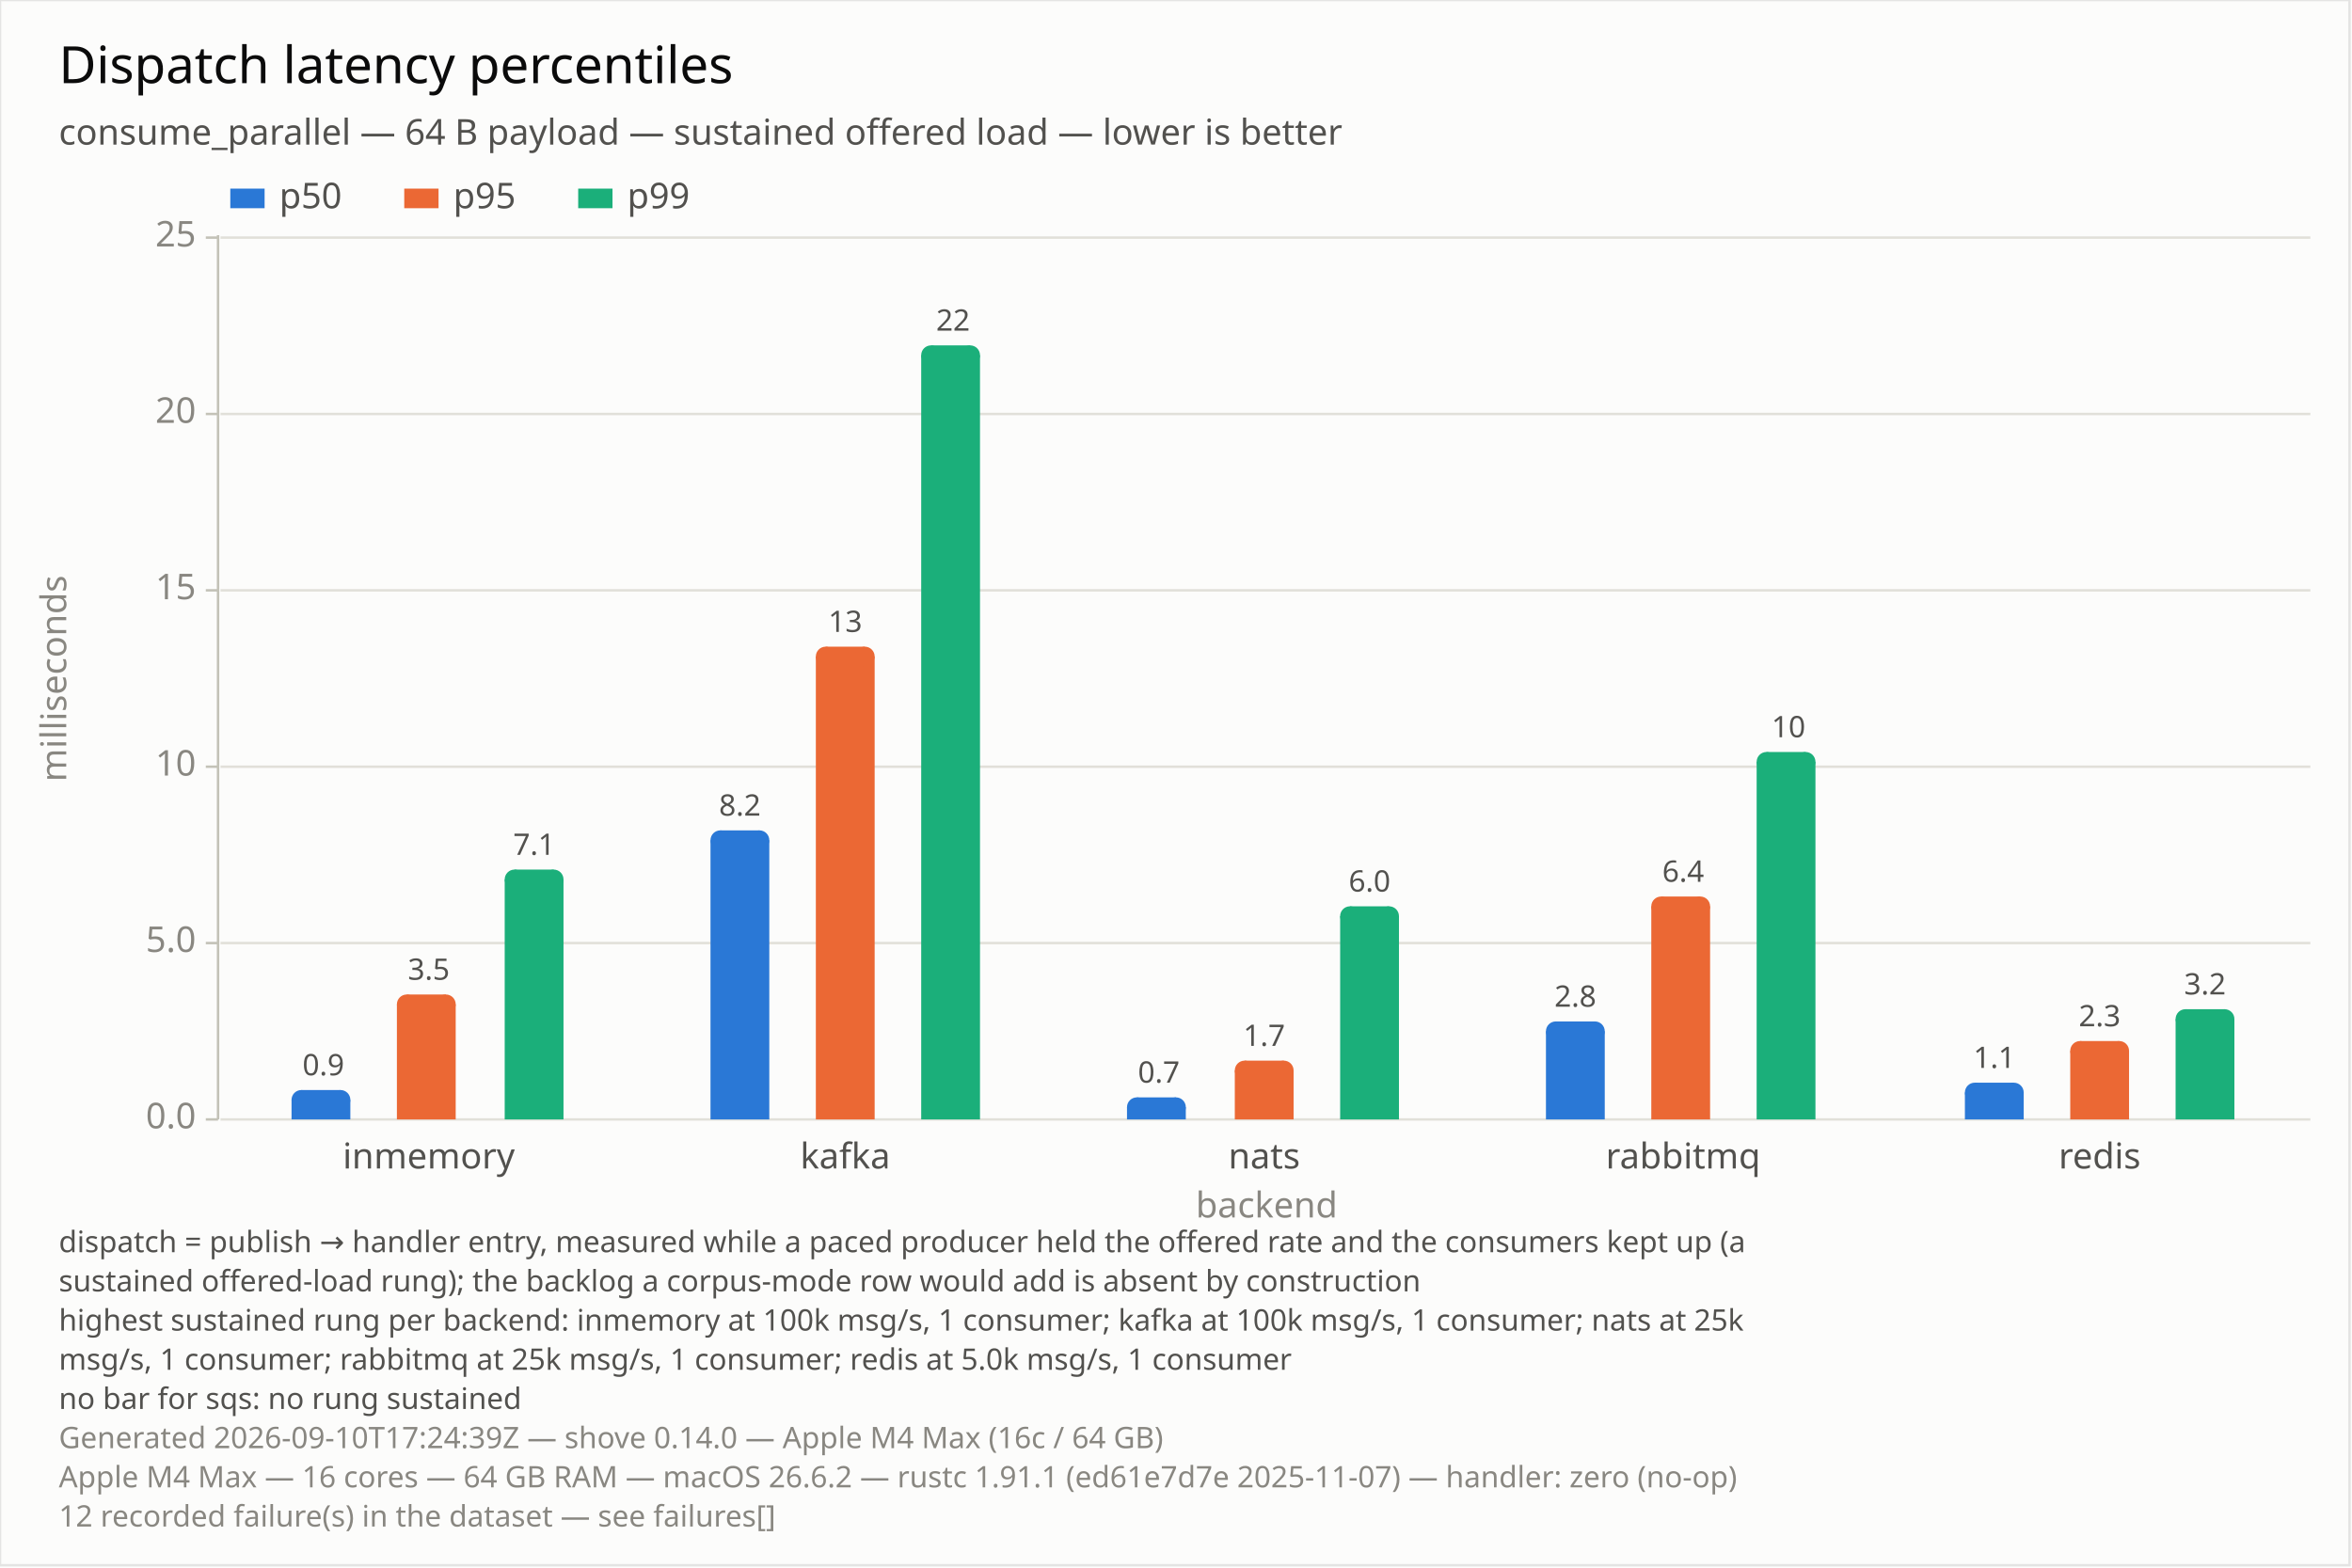
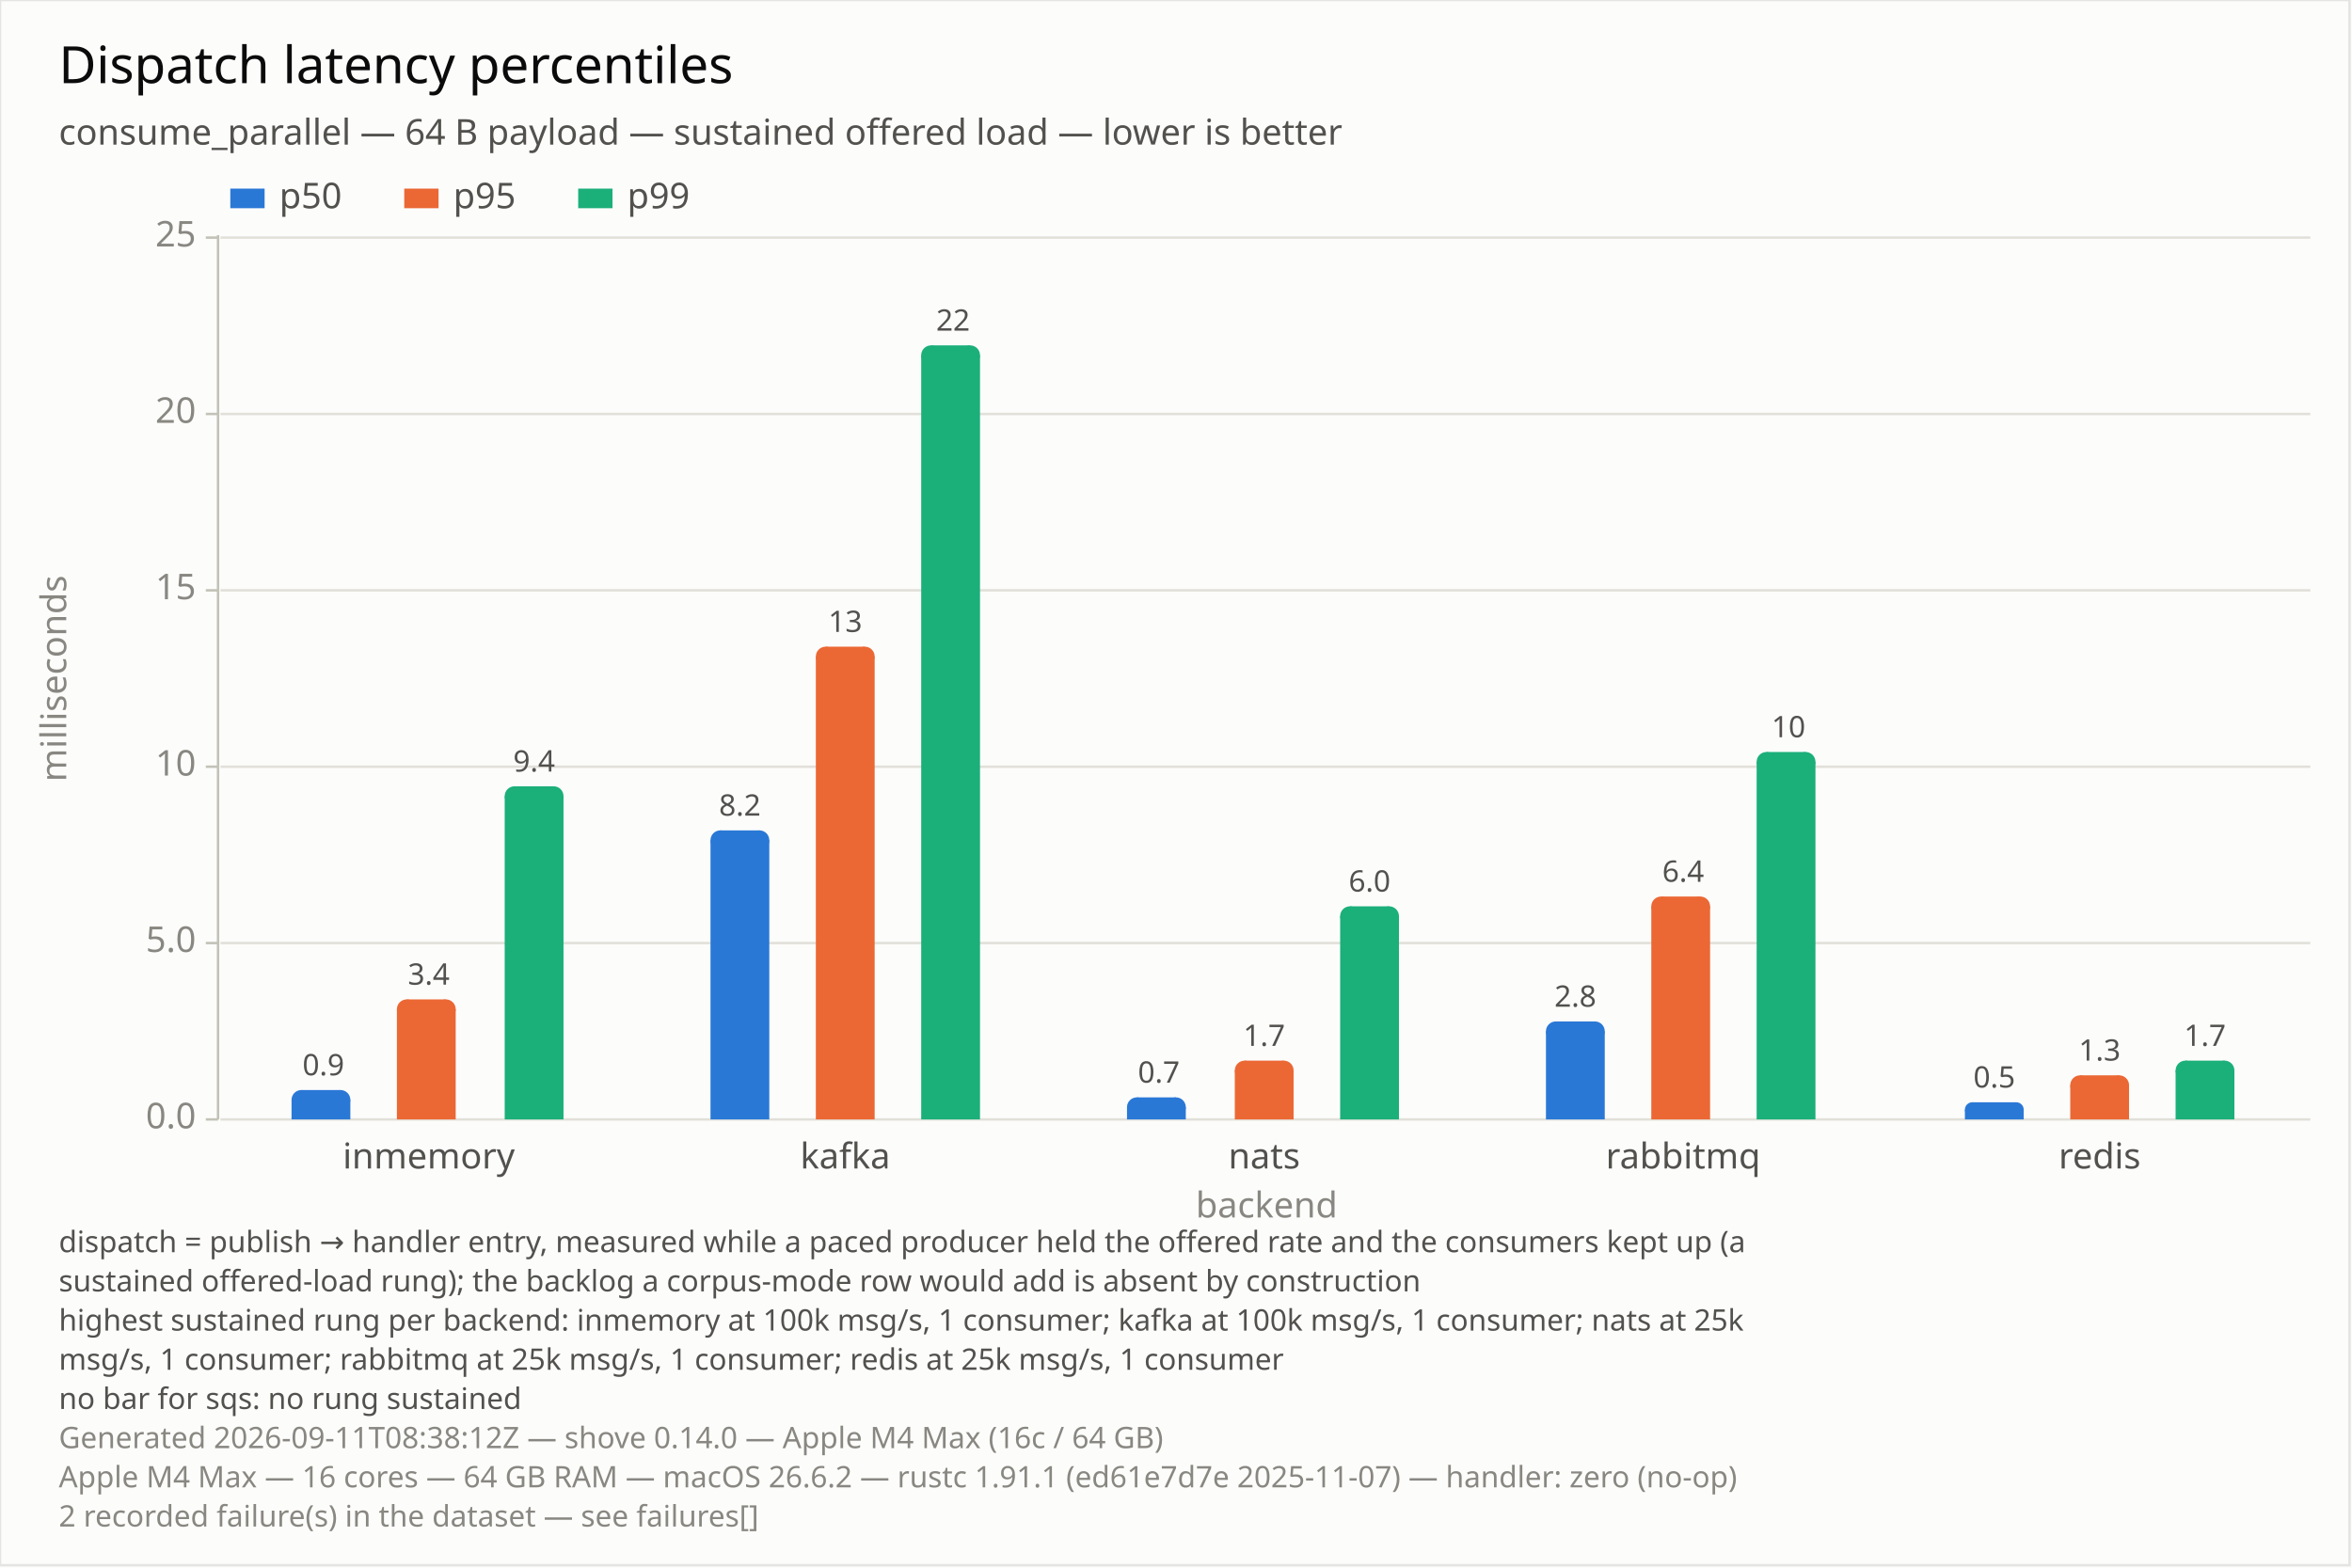
<svg xmlns="http://www.w3.org/2000/svg" width="960" height="640" viewBox="0 0 960 640">
  <rect x="0" y="0" width="960" height="640" opacity="1" fill="#FCFCFB" stroke="none" />
  <rect x="0" y="0" width="959" height="639" opacity="0.1" fill="none" stroke="#0B0B0B" />
  <text x="24" y="18" dy="0.76em" text-anchor="start" font-family="sans-serif" font-size="20.968" opacity="1" fill="#0B0B0B">
Dispatch latency percentiles
</text>
  <text x="24" y="48" dy="0.76em" text-anchor="start" font-family="sans-serif" font-size="14.516" opacity="1" fill="#52514E">
consume_parallel — 64 B payload — sustained offered load — lower is better
</text>
  <text x="24" y="502" dy="0.76em" text-anchor="start" font-family="sans-serif" font-size="12.097" opacity="1" fill="#52514E">
dispatch = publish → handler entry, measured while a paced producer held the offered rate and the consumers kept up (a
</text>
  <text x="24" y="518" dy="0.76em" text-anchor="start" font-family="sans-serif" font-size="12.097" opacity="1" fill="#52514E">
sustained offered-load rung); the backlog a corpus-mode row would add is absent by construction
</text>
  <text x="24" y="534" dy="0.76em" text-anchor="start" font-family="sans-serif" font-size="12.097" opacity="1" fill="#52514E">
highest sustained rung per backend: inmemory at 100k msg/s, 1 consumer; kafka at 100k msg/s, 1 consumer; nats at 25k
</text>
  <text x="24" y="550" dy="0.76em" text-anchor="start" font-family="sans-serif" font-size="12.097" opacity="1" fill="#52514E">
- msg/s, 1 consumer; rabbitmq at 25k msg/s, 1 consumer; redis at 5.0k msg/s, 1 consumer
+ msg/s, 1 consumer; rabbitmq at 25k msg/s, 1 consumer; redis at 25k msg/s, 1 consumer
</text>
  <text x="24" y="566" dy="0.76em" text-anchor="start" font-family="sans-serif" font-size="12.097" opacity="1" fill="#52514E">
no bar for sqs: no rung sustained
</text>
  <text x="24" y="582" dy="0.76em" text-anchor="start" font-family="sans-serif" font-size="12.097" opacity="1" fill="#898781">
- Generated 2026-09-10T17:24:39Z — shove 0.14.0 — Apple M4 Max (16c / 64 GB)
+ Generated 2026-09-11T08:38:12Z — shove 0.14.0 — Apple M4 Max (16c / 64 GB)
</text>
  <text x="24" y="598" dy="0.76em" text-anchor="start" font-family="sans-serif" font-size="12.097" opacity="1" fill="#898781">
Apple M4 Max — 16 cores — 64 GB RAM — macOS 26.6.2 — rustc 1.91.1 (ed61e7d7e 2025-11-07) — handler: zero (no-op)
</text>
  <text x="24" y="614" dy="0.76em" text-anchor="start" font-family="sans-serif" font-size="12.097" opacity="1" fill="#898781">
- 12 recorded failure(s) in the dataset — see failures[]
+ 2 recorded failure(s) in the dataset — see failures[]
</text>
  <text x="16" y="277" dy="0.76em" text-anchor="middle" font-family="sans-serif" font-size="14.516" opacity="1" fill="#898781" transform="rotate(270, 16, 277)">
milliseconds
</text>
  <line opacity="1" stroke="#E1E0D9" stroke-width="1" x1="90" y1="457" x2="943" y2="457" />
  <line opacity="1" stroke="#E1E0D9" stroke-width="1" x1="90" y1="385" x2="943" y2="385" />
  <line opacity="1" stroke="#E1E0D9" stroke-width="1" x1="90" y1="313" x2="943" y2="313" />
  <line opacity="1" stroke="#E1E0D9" stroke-width="1" x1="90" y1="241" x2="943" y2="241" />
  <line opacity="1" stroke="#E1E0D9" stroke-width="1" x1="90" y1="169" x2="943" y2="169" />
  <line opacity="1" stroke="#E1E0D9" stroke-width="1" x1="90" y1="97" x2="943" y2="97" />
  <polyline fill="none" opacity="1" stroke="#C3C2B7" stroke-width="1" points="89,96 89,457 " />
  <text x="80" y="457" dy="0.5ex" text-anchor="end" font-family="sans-serif" font-size="14.516" opacity="1" fill="#898781">
0.0
</text>
  <polyline fill="none" opacity="1" stroke="#C3C2B7" stroke-width="1" points="84,457 89,457 " />
  <text x="80" y="385" dy="0.5ex" text-anchor="end" font-family="sans-serif" font-size="14.516" opacity="1" fill="#898781">
5.0
</text>
  <polyline fill="none" opacity="1" stroke="#C3C2B7" stroke-width="1" points="84,385 89,385 " />
  <text x="80" y="313" dy="0.5ex" text-anchor="end" font-family="sans-serif" font-size="14.516" opacity="1" fill="#898781">
10
</text>
  <polyline fill="none" opacity="1" stroke="#C3C2B7" stroke-width="1" points="84,313 89,313 " />
  <text x="80" y="241" dy="0.5ex" text-anchor="end" font-family="sans-serif" font-size="14.516" opacity="1" fill="#898781">
15
</text>
  <polyline fill="none" opacity="1" stroke="#C3C2B7" stroke-width="1" points="84,241 89,241 " />
  <text x="80" y="169" dy="0.5ex" text-anchor="end" font-family="sans-serif" font-size="14.516" opacity="1" fill="#898781">
20
</text>
  <polyline fill="none" opacity="1" stroke="#C3C2B7" stroke-width="1" points="84,169 89,169 " />
  <text x="80" y="97" dy="0.5ex" text-anchor="end" font-family="sans-serif" font-size="14.516" opacity="1" fill="#898781">
25
</text>
  <polyline fill="none" opacity="1" stroke="#C3C2B7" stroke-width="1" points="84,97 89,97 " />
  <rect x="119" y="449" width="24" height="8" opacity="1" fill="#2A78D6" stroke="none" />
  <rect x="123" y="445" width="16" height="5" opacity="1" fill="#2A78D6" stroke="none" />
  <circle cx="123" cy="449" r="4" opacity="1" fill="#2A78D6" stroke="none" stroke-width="0" />
  <circle cx="139" cy="449" r="4" opacity="1" fill="#2A78D6" stroke="none" stroke-width="0" />
  <text x="132" y="442" dy="-0.5ex" text-anchor="middle" font-family="sans-serif" font-size="12.097" opacity="1" fill="#52514E">
0.9
</text>
-   <rect x="162" y="410" width="24" height="47" opacity="1" fill="#EB6834" stroke="none" />
-   <rect x="166" y="406" width="16" height="5" opacity="1" fill="#EB6834" stroke="none" />
-   <circle cx="166" cy="410" r="4" opacity="1" fill="#EB6834" stroke="none" stroke-width="0" />
-   <circle cx="182" cy="410" r="4" opacity="1" fill="#EB6834" stroke="none" stroke-width="0" />
-   <text x="175" y="403" dy="-0.5ex" text-anchor="middle" font-family="sans-serif" font-size="12.097" opacity="1" fill="#52514E">
- 3.5
- </text>
-   <rect x="206" y="359" width="24" height="98" opacity="1" fill="#1BAF7A" stroke="none" />
-   <rect x="210" y="355" width="16" height="5" opacity="1" fill="#1BAF7A" stroke="none" />
-   <circle cx="210" cy="359" r="4" opacity="1" fill="#1BAF7A" stroke="none" stroke-width="0" />
-   <circle cx="226" cy="359" r="4" opacity="1" fill="#1BAF7A" stroke="none" stroke-width="0" />
-   <text x="218" y="352" dy="-0.5ex" text-anchor="middle" font-family="sans-serif" font-size="12.097" opacity="1" fill="#52514E">
- 7.1
+   <rect x="162" y="412" width="24" height="45" opacity="1" fill="#EB6834" stroke="none" />
+   <rect x="166" y="408" width="16" height="5" opacity="1" fill="#EB6834" stroke="none" />
+   <circle cx="166" cy="412" r="4" opacity="1" fill="#EB6834" stroke="none" stroke-width="0" />
+   <circle cx="182" cy="412" r="4" opacity="1" fill="#EB6834" stroke="none" stroke-width="0" />
+   <text x="175" y="405" dy="-0.5ex" text-anchor="middle" font-family="sans-serif" font-size="12.097" opacity="1" fill="#52514E">
+ 3.4
+ </text>
+   <rect x="206" y="325" width="24" height="132" opacity="1" fill="#1BAF7A" stroke="none" />
+   <rect x="210" y="321" width="16" height="5" opacity="1" fill="#1BAF7A" stroke="none" />
+   <circle cx="210" cy="325" r="4" opacity="1" fill="#1BAF7A" stroke="none" stroke-width="0" />
+   <circle cx="226" cy="325" r="4" opacity="1" fill="#1BAF7A" stroke="none" stroke-width="0" />
+   <text x="218" y="318" dy="-0.5ex" text-anchor="middle" font-family="sans-serif" font-size="12.097" opacity="1" fill="#52514E">
+ 9.4
</text>
  <rect x="290" y="343" width="24" height="114" opacity="1" fill="#2A78D6" stroke="none" />
  <rect x="294" y="339" width="16" height="5" opacity="1" fill="#2A78D6" stroke="none" />
  <circle cx="294" cy="343" r="4" opacity="1" fill="#2A78D6" stroke="none" stroke-width="0" />
  <circle cx="310" cy="343" r="4" opacity="1" fill="#2A78D6" stroke="none" stroke-width="0" />
  <text x="302" y="336" dy="-0.5ex" text-anchor="middle" font-family="sans-serif" font-size="12.097" opacity="1" fill="#52514E">
8.2
</text>
  <rect x="333" y="268" width="24" height="189" opacity="1" fill="#EB6834" stroke="none" />
  <rect x="337" y="264" width="16" height="5" opacity="1" fill="#EB6834" stroke="none" />
  <circle cx="337" cy="268" r="4" opacity="1" fill="#EB6834" stroke="none" stroke-width="0" />
  <circle cx="353" cy="268" r="4" opacity="1" fill="#EB6834" stroke="none" stroke-width="0" />
  <text x="345" y="261" dy="-0.5ex" text-anchor="middle" font-family="sans-serif" font-size="12.097" opacity="1" fill="#52514E">
13
</text>
  <rect x="376" y="145" width="24" height="312" opacity="1" fill="#1BAF7A" stroke="none" />
  <rect x="380" y="141" width="16" height="5" opacity="1" fill="#1BAF7A" stroke="none" />
  <circle cx="380" cy="145" r="4" opacity="1" fill="#1BAF7A" stroke="none" stroke-width="0" />
  <circle cx="396" cy="145" r="4" opacity="1" fill="#1BAF7A" stroke="none" stroke-width="0" />
  <text x="389" y="138" dy="-0.5ex" text-anchor="middle" font-family="sans-serif" font-size="12.097" opacity="1" fill="#52514E">
22
</text>
  <rect x="460" y="452" width="24" height="5" opacity="1" fill="#2A78D6" stroke="none" />
  <rect x="464" y="448" width="16" height="5" opacity="1" fill="#2A78D6" stroke="none" />
  <circle cx="464" cy="452" r="4" opacity="1" fill="#2A78D6" stroke="none" stroke-width="0" />
  <circle cx="480" cy="452" r="4" opacity="1" fill="#2A78D6" stroke="none" stroke-width="0" />
  <text x="473" y="445" dy="-0.5ex" text-anchor="middle" font-family="sans-serif" font-size="12.097" opacity="1" fill="#52514E">
0.7
</text>
  <rect x="504" y="437" width="24" height="20" opacity="1" fill="#EB6834" stroke="none" />
  <rect x="508" y="433" width="16" height="5" opacity="1" fill="#EB6834" stroke="none" />
  <circle cx="508" cy="437" r="4" opacity="1" fill="#EB6834" stroke="none" stroke-width="0" />
  <circle cx="524" cy="437" r="4" opacity="1" fill="#EB6834" stroke="none" stroke-width="0" />
  <text x="516" y="430" dy="-0.5ex" text-anchor="middle" font-family="sans-serif" font-size="12.097" opacity="1" fill="#52514E">
1.7
</text>
  <rect x="547" y="374" width="24" height="83" opacity="1" fill="#1BAF7A" stroke="none" />
  <rect x="551" y="370" width="16" height="5" opacity="1" fill="#1BAF7A" stroke="none" />
  <circle cx="551" cy="374" r="4" opacity="1" fill="#1BAF7A" stroke="none" stroke-width="0" />
  <circle cx="567" cy="374" r="4" opacity="1" fill="#1BAF7A" stroke="none" stroke-width="0" />
  <text x="559" y="367" dy="-0.5ex" text-anchor="middle" font-family="sans-serif" font-size="12.097" opacity="1" fill="#52514E">
6.0
</text>
  <rect x="631" y="421" width="24" height="36" opacity="1" fill="#2A78D6" stroke="none" />
  <rect x="635" y="417" width="16" height="5" opacity="1" fill="#2A78D6" stroke="none" />
  <circle cx="635" cy="421" r="4" opacity="1" fill="#2A78D6" stroke="none" stroke-width="0" />
  <circle cx="651" cy="421" r="4" opacity="1" fill="#2A78D6" stroke="none" stroke-width="0" />
  <text x="643" y="414" dy="-0.5ex" text-anchor="middle" font-family="sans-serif" font-size="12.097" opacity="1" fill="#52514E">
2.8
</text>
  <rect x="674" y="370" width="24" height="87" opacity="1" fill="#EB6834" stroke="none" />
  <rect x="678" y="366" width="16" height="5" opacity="1" fill="#EB6834" stroke="none" />
  <circle cx="678" cy="370" r="4" opacity="1" fill="#EB6834" stroke="none" stroke-width="0" />
  <circle cx="694" cy="370" r="4" opacity="1" fill="#EB6834" stroke="none" stroke-width="0" />
  <text x="687" y="363" dy="-0.5ex" text-anchor="middle" font-family="sans-serif" font-size="12.097" opacity="1" fill="#52514E">
6.4
</text>
  <rect x="717" y="311" width="24" height="146" opacity="1" fill="#1BAF7A" stroke="none" />
  <rect x="721" y="307" width="16" height="5" opacity="1" fill="#1BAF7A" stroke="none" />
  <circle cx="721" cy="311" r="4" opacity="1" fill="#1BAF7A" stroke="none" stroke-width="0" />
  <circle cx="737" cy="311" r="4" opacity="1" fill="#1BAF7A" stroke="none" stroke-width="0" />
  <text x="730" y="304" dy="-0.5ex" text-anchor="middle" font-family="sans-serif" font-size="12.097" opacity="1" fill="#52514E">
10
</text>
-   <rect x="802" y="446" width="24" height="11" opacity="1" fill="#2A78D6" stroke="none" />
-   <rect x="806" y="442" width="16" height="5" opacity="1" fill="#2A78D6" stroke="none" />
-   <circle cx="806" cy="446" r="4" opacity="1" fill="#2A78D6" stroke="none" stroke-width="0" />
-   <circle cx="822" cy="446" r="4" opacity="1" fill="#2A78D6" stroke="none" stroke-width="0" />
-   <text x="814" y="439" dy="-0.5ex" text-anchor="middle" font-family="sans-serif" font-size="12.097" opacity="1" fill="#52514E">
- 1.1
- </text>
-   <rect x="845" y="429" width="24" height="28" opacity="1" fill="#EB6834" stroke="none" />
-   <rect x="849" y="425" width="16" height="5" opacity="1" fill="#EB6834" stroke="none" />
-   <circle cx="849" cy="429" r="4" opacity="1" fill="#EB6834" stroke="none" stroke-width="0" />
-   <circle cx="865" cy="429" r="4" opacity="1" fill="#EB6834" stroke="none" stroke-width="0" />
-   <text x="857" y="422" dy="-0.5ex" text-anchor="middle" font-family="sans-serif" font-size="12.097" opacity="1" fill="#52514E">
- 2.3
- </text>
-   <rect x="888" y="416" width="24" height="41" opacity="1" fill="#1BAF7A" stroke="none" />
-   <rect x="892" y="412" width="16" height="5" opacity="1" fill="#1BAF7A" stroke="none" />
-   <circle cx="892" cy="416" r="4" opacity="1" fill="#1BAF7A" stroke="none" stroke-width="0" />
-   <circle cx="908" cy="416" r="4" opacity="1" fill="#1BAF7A" stroke="none" stroke-width="0" />
-   <text x="900" y="409" dy="-0.5ex" text-anchor="middle" font-family="sans-serif" font-size="12.097" opacity="1" fill="#52514E">
- 3.2
+   <rect x="802" y="453" width="24" height="4" opacity="1" fill="#2A78D6" stroke="none" />
+   <rect x="805" y="450" width="18" height="4" opacity="1" fill="#2A78D6" stroke="none" />
+   <circle cx="805" cy="453" r="3" opacity="1" fill="#2A78D6" stroke="none" stroke-width="0" />
+   <circle cx="823" cy="453" r="3" opacity="1" fill="#2A78D6" stroke="none" stroke-width="0" />
+   <text x="814" y="447" dy="-0.5ex" text-anchor="middle" font-family="sans-serif" font-size="12.097" opacity="1" fill="#52514E">
+ 0.5
+ </text>
+   <rect x="845" y="443" width="24" height="14" opacity="1" fill="#EB6834" stroke="none" />
+   <rect x="849" y="439" width="16" height="5" opacity="1" fill="#EB6834" stroke="none" />
+   <circle cx="849" cy="443" r="4" opacity="1" fill="#EB6834" stroke="none" stroke-width="0" />
+   <circle cx="865" cy="443" r="4" opacity="1" fill="#EB6834" stroke="none" stroke-width="0" />
+   <text x="857" y="436" dy="-0.5ex" text-anchor="middle" font-family="sans-serif" font-size="12.097" opacity="1" fill="#52514E">
+ 1.3
+ </text>
+   <rect x="888" y="437" width="24" height="20" opacity="1" fill="#1BAF7A" stroke="none" />
+   <rect x="892" y="433" width="16" height="5" opacity="1" fill="#1BAF7A" stroke="none" />
+   <circle cx="892" cy="437" r="4" opacity="1" fill="#1BAF7A" stroke="none" stroke-width="0" />
+   <circle cx="908" cy="437" r="4" opacity="1" fill="#1BAF7A" stroke="none" stroke-width="0" />
+   <text x="900" y="430" dy="-0.5ex" text-anchor="middle" font-family="sans-serif" font-size="12.097" opacity="1" fill="#52514E">
+ 1.7
</text>
  <text x="175" y="466" dy="0.76em" text-anchor="middle" font-family="sans-serif" font-size="14.516" opacity="1" fill="#52514E">
inmemory
</text>
  <text x="345" y="466" dy="0.76em" text-anchor="middle" font-family="sans-serif" font-size="14.516" opacity="1" fill="#52514E">
kafka
</text>
  <text x="516" y="466" dy="0.76em" text-anchor="middle" font-family="sans-serif" font-size="14.516" opacity="1" fill="#52514E">
nats
</text>
  <text x="687" y="466" dy="0.76em" text-anchor="middle" font-family="sans-serif" font-size="14.516" opacity="1" fill="#52514E">
rabbitmq
</text>
  <text x="857" y="466" dy="0.76em" text-anchor="middle" font-family="sans-serif" font-size="14.516" opacity="1" fill="#52514E">
redis
</text>
  <text x="517" y="486" dy="0.76em" text-anchor="middle" font-family="sans-serif" font-size="14.516" opacity="1" fill="#898781">
backend
</text>
  <rect x="94" y="77" width="14" height="8" opacity="1" fill="#2A78D6" stroke="none" />
  <text x="114" y="74" dy="0.76em" text-anchor="start" font-family="sans-serif" font-size="14.516" opacity="1" fill="#52514E">
p50
</text>
  <rect x="165" y="77" width="14" height="8" opacity="1" fill="#EB6834" stroke="none" />
  <text x="185" y="74" dy="0.76em" text-anchor="start" font-family="sans-serif" font-size="14.516" opacity="1" fill="#52514E">
p95
</text>
  <rect x="236" y="77" width="14" height="8" opacity="1" fill="#1BAF7A" stroke="none" />
  <text x="256" y="74" dy="0.76em" text-anchor="start" font-family="sans-serif" font-size="14.516" opacity="1" fill="#52514E">
p99
</text>
</svg>
